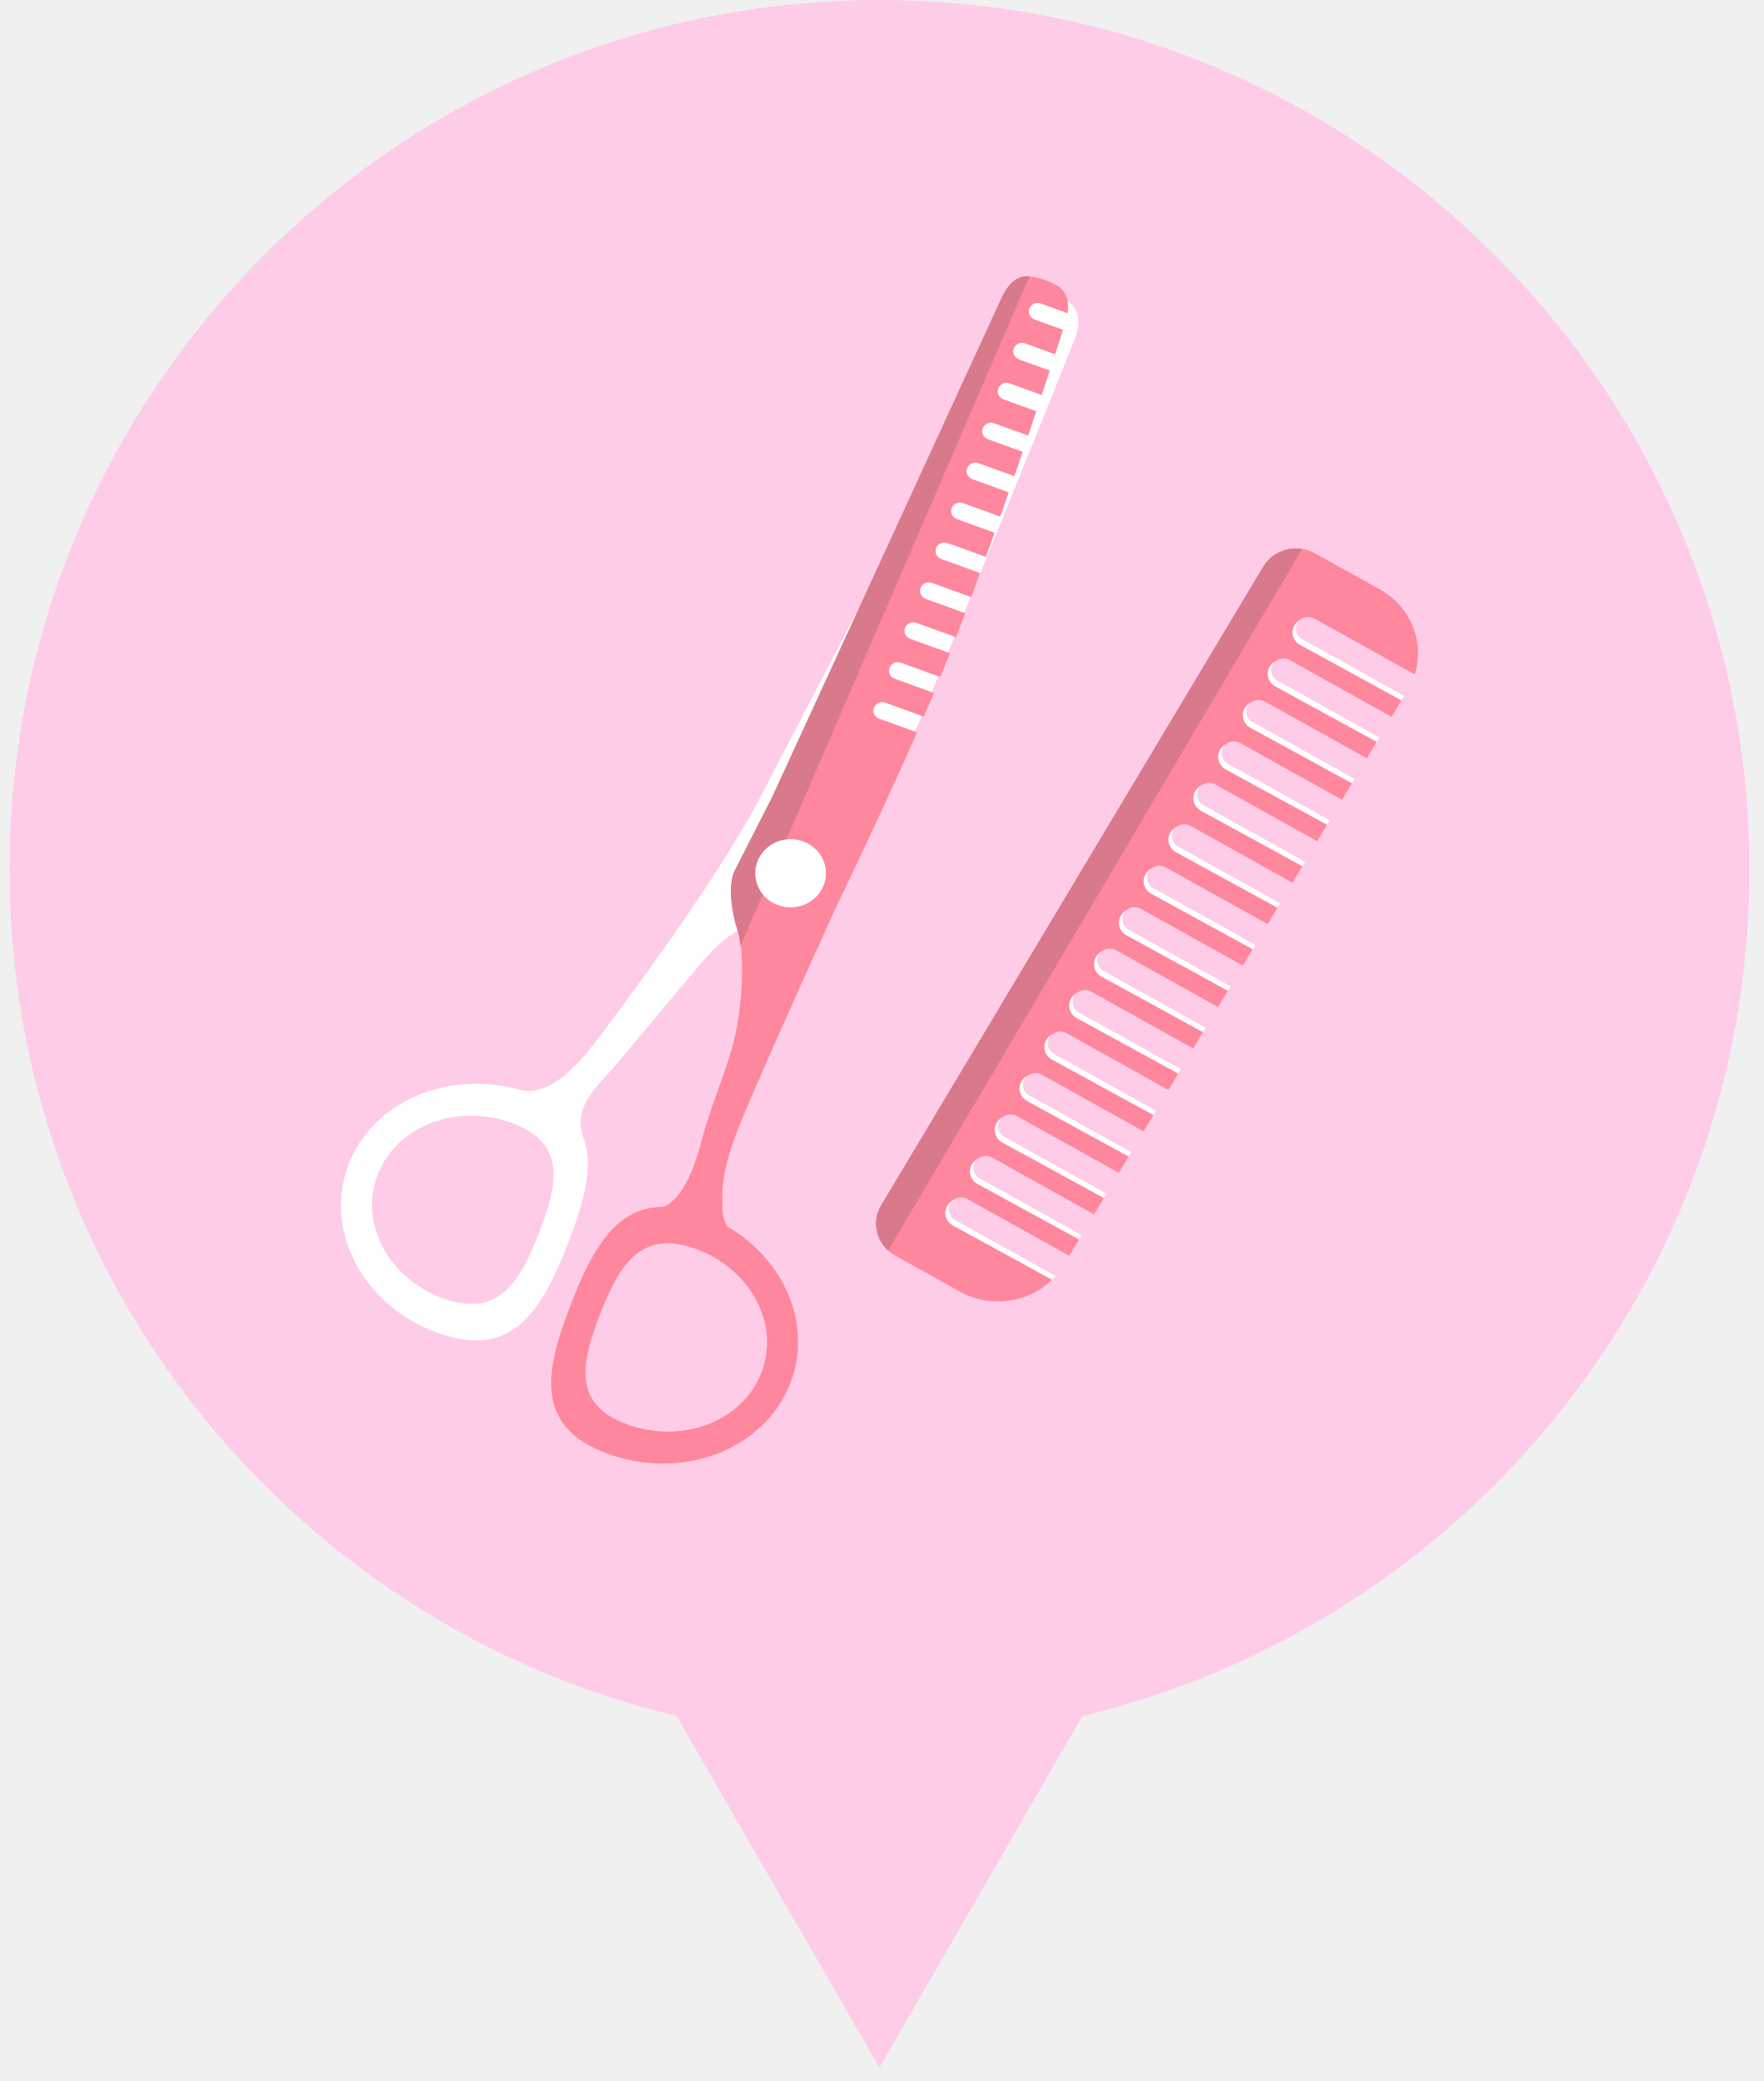
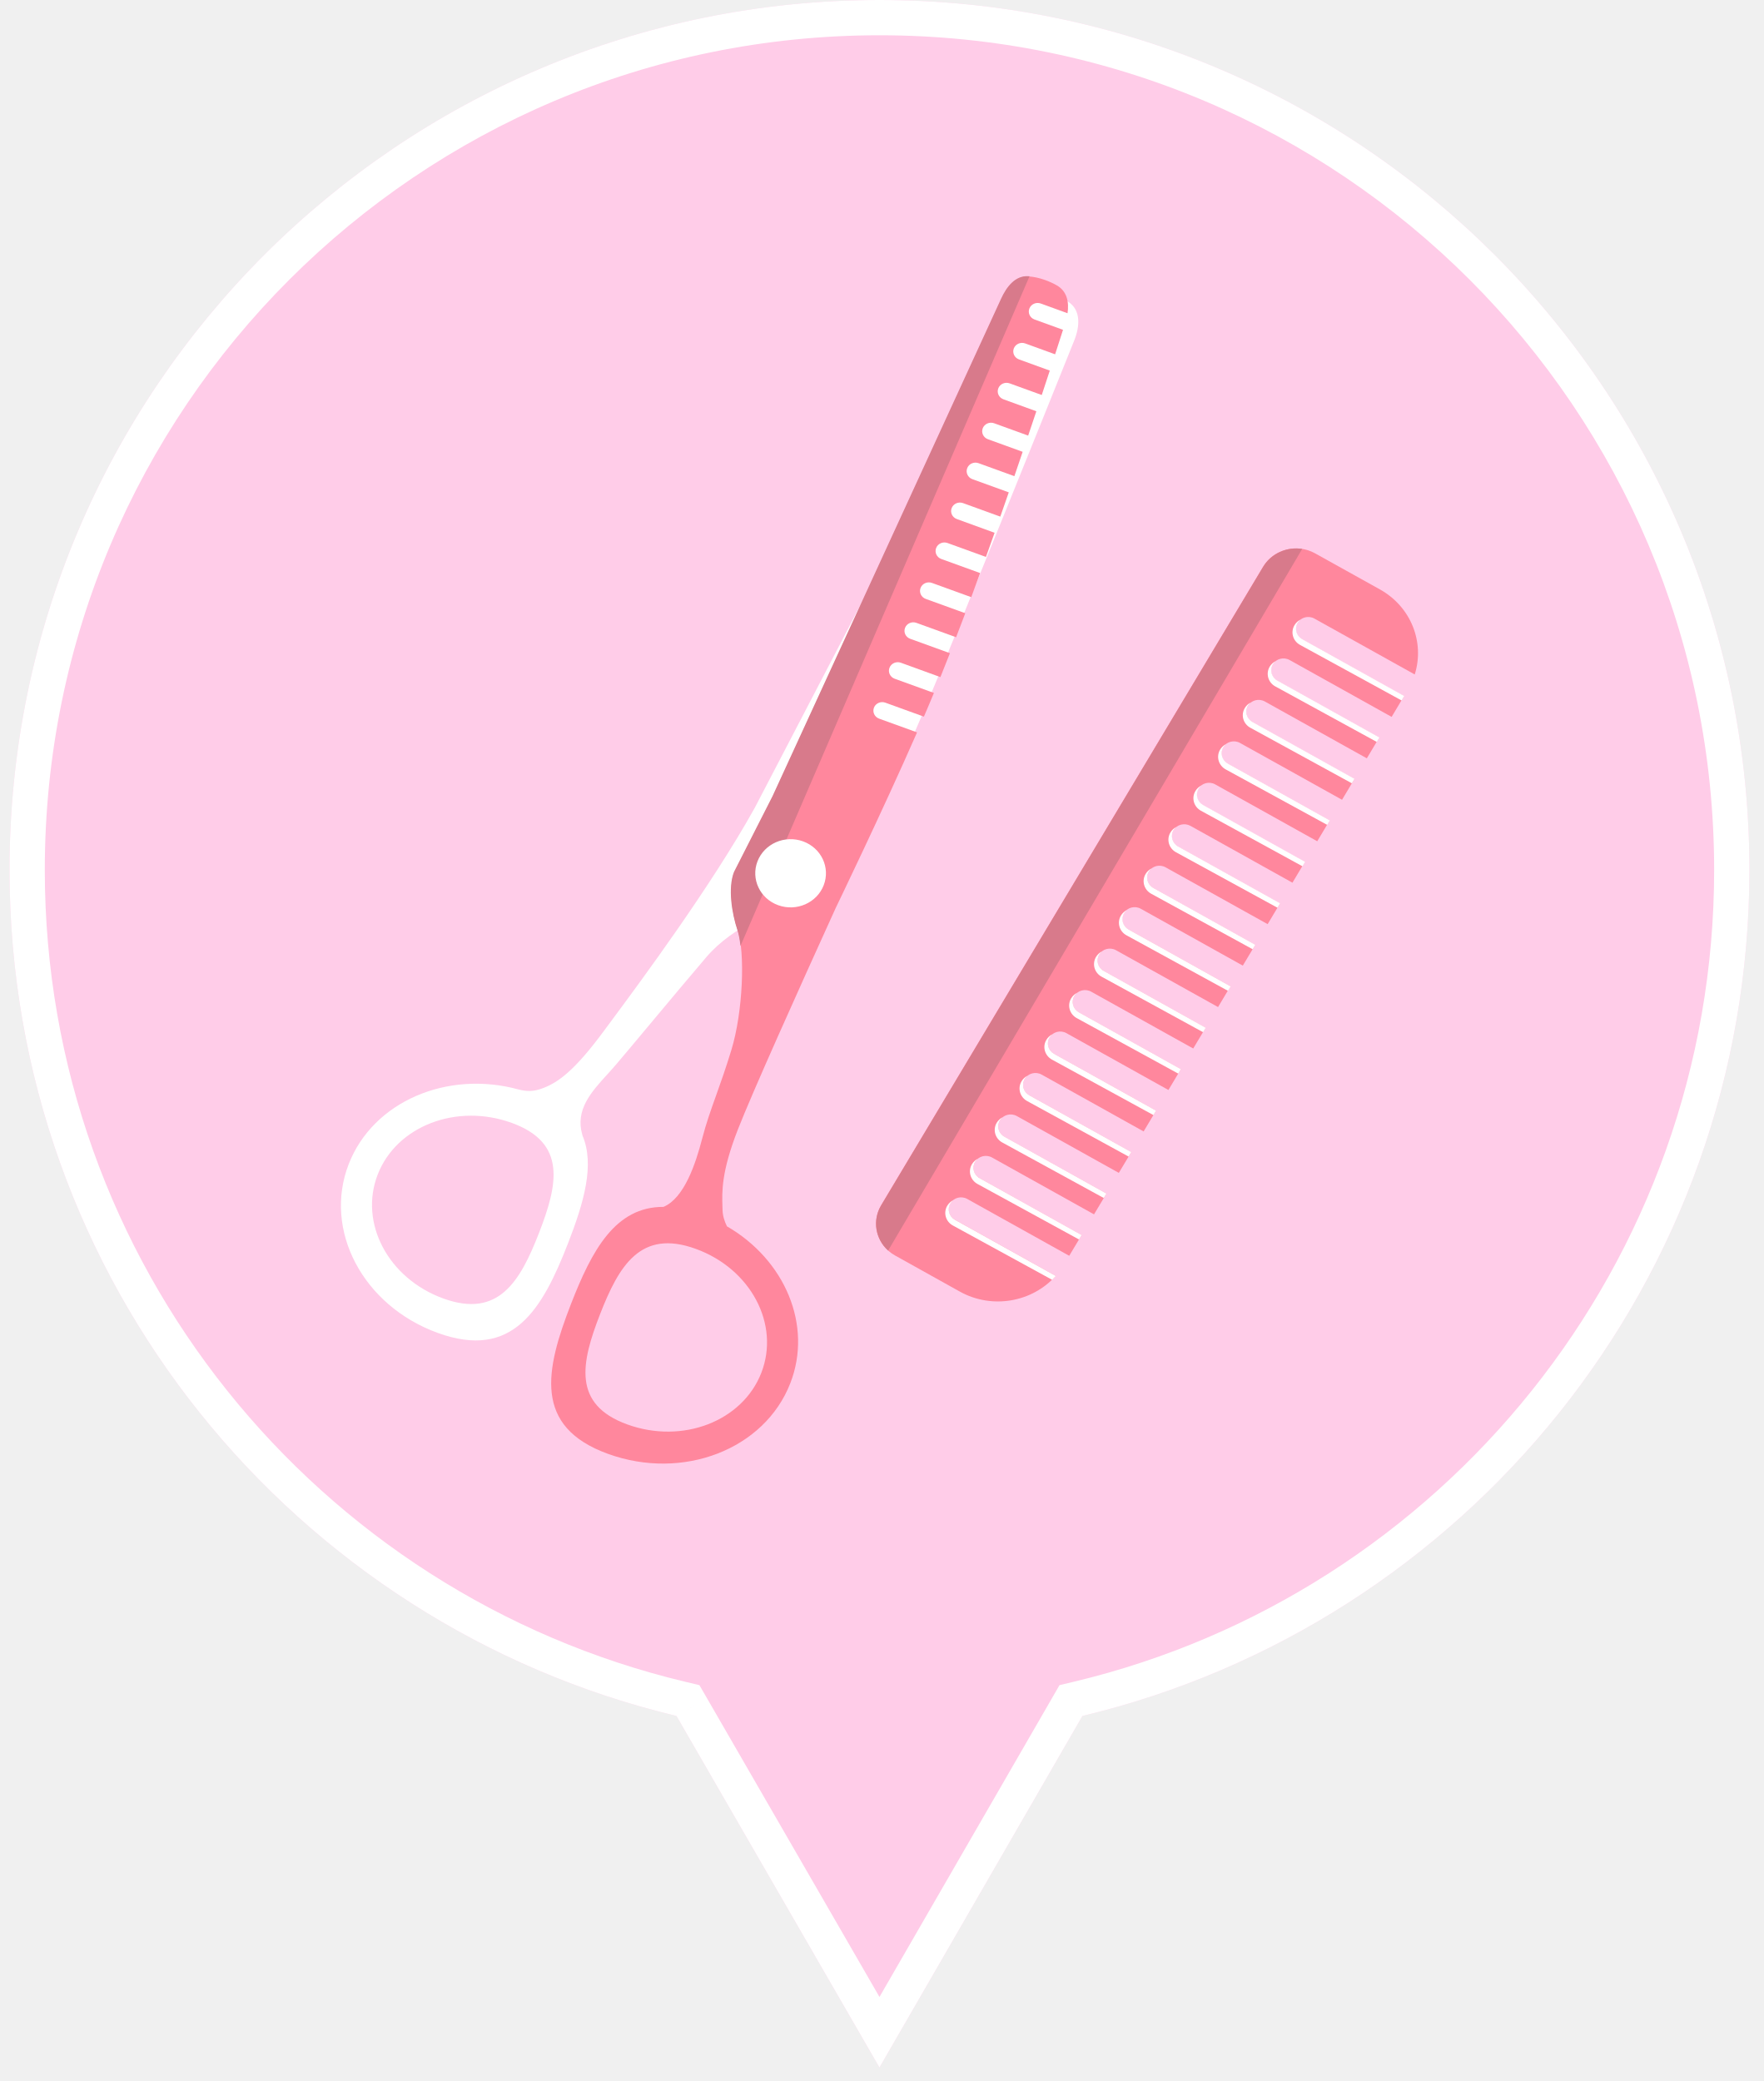
<svg xmlns="http://www.w3.org/2000/svg" width="50" height="59" viewBox="0 0 50 59" fill="none">
+   <mask id="path-1-inside-1_1477_23330" fill="white">
+     <path fill-rule="evenodd" clip-rule="evenodd" d="M30.687 48.65C41.532 46.058 49.595 36.302 49.595 24.663C49.595 11.042 38.553 0 24.933 0C11.312 0 0.27 11.042 0.27 24.663C0.27 36.302 8.333 46.058 19.177 48.65L24.932 58.618L30.687 48.65Z" />
+   </mask>
  <path fill-rule="evenodd" clip-rule="evenodd" d="M30.687 48.65C41.532 46.058 49.595 36.302 49.595 24.663C49.595 11.042 38.553 0 24.933 0C11.312 0 0.27 11.042 0.27 24.663C0.27 36.302 8.333 46.058 19.177 48.65L24.932 58.618L30.687 48.65Z" fill="#FFCCE8" />
+   <path d="M30.687 48.65L30.455 47.677L30.036 47.777L29.821 48.15L30.687 48.65ZM19.177 48.65L20.044 48.15L19.828 47.777L19.41 47.677L19.177 48.65ZM24.932 58.618L24.066 59.118L24.932 60.618L25.799 59.118L24.932 58.618ZM48.595 24.663C48.595 35.828 40.86 45.19 30.455 47.677L30.92 49.623C42.204 46.925 50.595 36.775 50.595 24.663H48.595ZM24.933 1C38.001 1 48.595 11.594 48.595 24.663H50.595C50.595 10.489 39.105 -1 24.933 -1V1ZM1.27 24.663C1.27 11.594 11.864 1 24.933 1V-1C10.759 -1 -0.73 10.489 -0.73 24.663H1.27ZM19.41 47.677C9.005 45.19 1.27 35.828 1.27 24.663H-0.73C-0.73 36.775 7.66 46.925 18.945 49.623L19.41 47.677ZM25.799 58.118L20.044 48.15L18.311 49.15L24.066 59.118L25.799 58.118ZM29.821 48.15L24.066 58.118L25.799 59.118L31.553 49.15L29.821 48.15Z" fill="white" mask="url(#path-1-inside-1_1477_23330)" />
  <path fill-rule="evenodd" clip-rule="evenodd" d="M24.841 22.992C24.841 22.992 25.359 22.126 26.221 20.087C27.02 18.194 29.637 11.689 30.452 9.658C30.614 9.256 30.651 8.789 30.278 8.552C30.195 8.499 30.096 8.446 29.978 8.395C29.809 8.323 29.663 8.284 29.538 8.267C29.153 8.215 28.881 8.536 28.707 8.871L21.396 22.905C20.167 25.117 18.164 27.82 17.323 28.955C17.244 29.061 17.176 29.153 17.119 29.23C16.289 30.357 15.826 30.683 15.404 30.847C15.108 30.962 14.919 30.94 14.71 30.891C12.686 30.331 10.578 31.228 9.887 33.001C9.157 34.876 10.288 37.021 12.412 37.791C14.537 38.562 15.371 37.13 16.101 35.255C16.556 34.086 16.863 33.022 16.515 32.199C16.513 32.188 16.509 32.177 16.506 32.166C16.306 31.461 16.761 30.961 17.218 30.459C17.305 30.363 17.391 30.268 17.473 30.172C17.699 29.907 18.053 29.482 18.445 29.014C18.983 28.37 19.59 27.643 20.027 27.133C20.78 26.253 22.073 25.732 22.682 25.662C23.152 25.609 23.352 25.329 23.545 25.06L23.547 25.058C23.74 24.788 24.841 22.992 24.841 22.992ZM15.28 34.957C14.745 36.332 14.133 37.382 12.569 36.815C11.006 36.248 10.173 34.674 10.708 33.299C11.243 31.924 12.944 31.269 14.508 31.836C16.071 32.403 15.816 33.582 15.28 34.957Z" fill="white" />
-   <path fill-rule="evenodd" clip-rule="evenodd" d="M18.81 34.217C17.444 34.212 16.782 35.443 16.189 36.966C15.46 38.841 15.111 40.449 17.235 41.219C19.36 41.99 21.674 41.094 22.404 39.219C23.045 37.573 22.251 35.718 20.609 34.769C20.535 34.62 20.488 34.465 20.484 34.309C20.483 34.277 20.482 34.245 20.481 34.211C20.467 33.787 20.448 33.232 20.915 32.032C21.318 30.997 22.631 28.077 23.693 25.74L21.914 22.576L20.819 24.73C20.642 25.184 20.762 25.91 20.912 26.361C21.126 27.004 21.067 28.681 20.732 29.776C20.578 30.28 20.435 30.683 20.305 31.047C20.152 31.474 20.018 31.85 19.908 32.276C19.724 32.981 19.404 33.965 18.81 34.217ZM19.721 35.406C18.158 34.839 17.546 35.888 17.01 37.263C16.475 38.638 16.22 39.818 17.783 40.385C19.346 40.952 21.048 40.297 21.583 38.922C22.118 37.547 21.285 35.972 19.721 35.406ZM29.328 9.058C29.199 9.011 29.133 8.872 29.182 8.747C29.23 8.622 29.375 8.558 29.505 8.605L30.264 8.881C30.311 8.565 30.25 8.258 29.962 8.092C29.872 8.04 29.764 7.989 29.633 7.941C29.453 7.876 29.299 7.846 29.169 7.838C28.792 7.813 28.547 8.139 28.394 8.473L21.914 22.576L23.693 25.74C23.693 25.74 25 23.039 25.998 20.764L24.923 20.375C24.793 20.328 24.728 20.188 24.776 20.063C24.825 19.938 24.97 19.875 25.099 19.922L26.192 20.318C26.241 20.204 26.289 20.092 26.335 19.983C26.382 19.872 26.429 19.76 26.476 19.646L25.363 19.243C25.234 19.196 25.168 19.056 25.217 18.931C25.266 18.806 25.41 18.743 25.54 18.79L26.66 19.197C26.749 18.976 26.839 18.75 26.93 18.519L25.804 18.111C25.674 18.064 25.609 17.925 25.658 17.8C25.706 17.675 25.851 17.612 25.98 17.659L27.105 18.067C27.192 17.842 27.278 17.615 27.364 17.386L26.244 16.98C26.115 16.933 26.049 16.793 26.098 16.668C26.147 16.543 26.291 16.48 26.421 16.527L27.535 16.931C27.619 16.704 27.703 16.476 27.786 16.247L26.685 15.848C26.556 15.801 26.49 15.662 26.539 15.537C26.587 15.412 26.732 15.348 26.861 15.395L27.951 15.79C28.034 15.562 28.116 15.333 28.196 15.105L27.126 14.716C26.996 14.669 26.931 14.53 26.979 14.405C27.028 14.28 27.172 14.217 27.302 14.264L28.358 14.647C28.439 14.415 28.52 14.186 28.598 13.959L27.566 13.585C27.437 13.538 27.371 13.398 27.42 13.273C27.468 13.148 27.613 13.085 27.742 13.132L28.757 13.5C28.837 13.266 28.916 13.036 28.992 12.81L28.007 12.453C27.877 12.406 27.812 12.267 27.86 12.142C27.909 12.017 28.053 11.953 28.183 12L29.148 12.35C29.228 12.113 29.305 11.882 29.38 11.66L28.447 11.321C28.318 11.274 28.252 11.135 28.301 11.01C28.349 10.885 28.494 10.822 28.623 10.869L29.533 11.199C29.614 10.955 29.69 10.724 29.761 10.507L28.888 10.19C28.758 10.143 28.693 10.003 28.741 9.878C28.79 9.753 28.934 9.69 29.064 9.737L29.912 10.045C29.997 9.784 30.072 9.551 30.136 9.351L29.328 9.058Z" fill="#FF879D" />
+   <path fill-rule="evenodd" clip-rule="evenodd" d="M18.81 34.217C17.444 34.212 16.782 35.443 16.189 36.966C15.46 38.841 15.111 40.449 17.235 41.219C19.36 41.99 21.674 41.094 22.404 39.219C23.045 37.573 22.251 35.718 20.609 34.769C20.535 34.62 20.488 34.465 20.484 34.309C20.483 34.277 20.482 34.245 20.481 34.211C20.467 33.787 20.448 33.232 20.915 32.032C21.318 30.997 22.631 28.077 23.693 25.74L21.914 22.576L20.819 24.73C20.642 25.184 20.762 25.91 20.912 26.361C21.126 27.004 21.067 28.681 20.732 29.776C20.578 30.28 20.435 30.683 20.305 31.047C20.152 31.474 20.018 31.85 19.908 32.276C19.724 32.981 19.404 33.965 18.81 34.217ZM19.721 35.406C18.158 34.839 17.546 35.888 17.01 37.263C16.475 38.638 16.22 39.818 17.783 40.385C19.346 40.952 21.048 40.297 21.583 38.922C22.118 37.547 21.285 35.972 19.721 35.406ZM29.328 9.058C29.199 9.011 29.133 8.872 29.182 8.747C29.23 8.622 29.375 8.558 29.505 8.605L30.264 8.881C30.311 8.565 30.25 8.258 29.962 8.092C29.872 8.04 29.764 7.989 29.633 7.941C29.453 7.876 29.299 7.846 29.169 7.838C28.792 7.813 28.547 8.139 28.394 8.473L21.914 22.576L23.693 25.74C23.693 25.74 25 23.039 25.998 20.764L24.923 20.375C24.793 20.328 24.728 20.188 24.776 20.063C24.825 19.938 24.97 19.875 25.099 19.922L26.192 20.318C26.241 20.204 26.289 20.092 26.335 19.983C26.382 19.872 26.429 19.76 26.476 19.646L25.363 19.243C25.234 19.196 25.168 19.056 25.217 18.931C25.266 18.806 25.41 18.743 25.54 18.79L26.66 19.197C26.749 18.976 26.839 18.75 26.93 18.519L25.804 18.111C25.674 18.064 25.609 17.925 25.658 17.8C25.706 17.675 25.851 17.612 25.98 17.659L27.105 18.067C27.192 17.842 27.278 17.615 27.365 17.386L26.244 16.98C26.115 16.933 26.049 16.793 26.098 16.668C26.147 16.543 26.291 16.48 26.421 16.527L27.535 16.931C27.619 16.704 27.703 16.476 27.786 16.247L26.685 15.848C26.556 15.801 26.49 15.662 26.539 15.537C26.587 15.412 26.732 15.348 26.861 15.395L27.951 15.79C28.034 15.562 28.116 15.333 28.196 15.105L27.126 14.716C26.996 14.669 26.931 14.53 26.979 14.405C27.028 14.28 27.172 14.217 27.302 14.264L28.358 14.647C28.439 14.415 28.52 14.186 28.598 13.959L27.566 13.585C27.437 13.538 27.371 13.398 27.42 13.273C27.468 13.148 27.613 13.085 27.742 13.132L28.757 13.5C28.837 13.266 28.916 13.036 28.992 12.81L28.007 12.453C27.877 12.406 27.812 12.267 27.86 12.142C27.909 12.017 28.053 11.953 28.183 12L29.148 12.35C29.228 12.113 29.305 11.882 29.38 11.66L28.447 11.321C28.318 11.274 28.252 11.135 28.301 11.01C28.349 10.885 28.494 10.822 28.623 10.869L29.533 11.199C29.614 10.955 29.69 10.724 29.761 10.507L28.888 10.19C28.758 10.143 28.693 10.003 28.741 9.878C28.79 9.753 28.934 9.69 29.064 9.737L29.912 10.045C29.997 9.784 30.072 9.551 30.136 9.351L29.328 9.058Z" fill="#FF879D" />
  <path fill-rule="evenodd" clip-rule="evenodd" d="M22.425 23.5L29.186 7.833C29.176 7.832 29.167 7.831 29.157 7.831C28.78 7.806 28.535 8.132 28.382 8.465L21.902 22.569L22.425 23.5ZM22.425 23.5L21.902 22.569L20.807 24.723C20.63 25.177 20.75 25.904 20.9 26.354C20.941 26.476 20.971 26.634 20.992 26.819L22.425 23.5Z" fill="#D87A8B" />
  <path d="M22.766 23.854C23.284 24.042 23.546 24.599 23.351 25.099C23.157 25.599 22.579 25.852 22.061 25.664C21.543 25.477 21.281 24.919 21.475 24.419C21.67 23.919 22.248 23.666 22.766 23.854Z" fill="white" />
  <path fill-rule="evenodd" clip-rule="evenodd" d="M30.312 35.604L30.663 35.017L27.771 33.405C27.603 33.311 27.546 33.104 27.643 32.941C27.74 32.779 27.955 32.724 28.123 32.817L31.015 34.429L31.367 33.841L28.474 32.23C28.306 32.136 28.249 31.928 28.346 31.766C28.443 31.604 28.658 31.548 28.826 31.642L31.718 33.253L32.07 32.666L29.177 31.054C29.009 30.96 28.952 30.753 29.049 30.591C29.146 30.428 29.361 30.373 29.529 30.466L32.421 32.078L32.773 31.49L29.881 29.879C29.712 29.785 29.655 29.578 29.752 29.415C29.849 29.253 30.064 29.197 30.232 29.291L33.124 30.903L33.476 30.315L30.584 28.703C30.416 28.61 30.358 28.402 30.455 28.24C30.552 28.078 30.767 28.022 30.935 28.116L33.827 29.727L34.179 29.14L31.287 27.528C31.119 27.434 31.061 27.227 31.158 27.065C31.255 26.902 31.47 26.847 31.638 26.94L34.531 28.552L34.882 27.964L31.99 26.353C31.822 26.259 31.764 26.052 31.861 25.889C31.958 25.727 32.173 25.671 32.341 25.765L35.233 27.377L35.585 26.789L32.693 25.177C32.525 25.084 32.467 24.876 32.564 24.714C32.661 24.552 32.876 24.496 33.044 24.59L35.937 26.201L36.288 25.614L33.396 24.002C33.228 23.908 33.17 23.701 33.267 23.539C33.364 23.376 33.579 23.321 33.748 23.414L36.64 25.026L36.991 24.438L34.099 22.827C33.931 22.733 33.873 22.526 33.97 22.363C34.067 22.201 34.282 22.145 34.451 22.239L37.343 23.851L37.694 23.263L34.802 21.651C34.634 21.558 34.576 21.35 34.673 21.188C34.77 21.026 34.986 20.97 35.154 21.064L38.046 22.675L38.397 22.088L35.505 20.476C35.337 20.382 35.279 20.175 35.377 20.012C35.474 19.85 35.689 19.795 35.857 19.888L38.749 21.5L39.1 20.912L36.208 19.301C36.04 19.207 35.983 19 36.08 18.837C36.177 18.675 36.392 18.619 36.56 18.713L39.452 20.325L39.803 19.737L36.911 18.125C36.743 18.032 36.686 17.824 36.783 17.662C36.88 17.5 37.095 17.444 37.263 17.538L40.107 19.122C40.393 18.215 40.007 17.206 39.12 16.711L37.282 15.688C36.766 15.4 36.105 15.571 35.807 16.069L24.979 34.171C24.681 34.67 24.858 35.307 25.374 35.595L27.211 36.619C28.125 37.128 29.265 36.919 29.928 36.174L27.068 34.58C26.9 34.486 26.843 34.279 26.94 34.117C27.037 33.954 27.252 33.899 27.42 33.992L30.312 35.604Z" fill="#FF879D" />
  <path fill-rule="evenodd" clip-rule="evenodd" d="M36.917 15.563L25.178 35.456C24.819 35.132 24.725 34.602 24.981 34.174L35.809 16.072C36.04 15.686 36.487 15.496 36.917 15.563Z" fill="#D87A8B" />
  <path fill-rule="evenodd" clip-rule="evenodd" d="M30.59 35.142L30.665 35.016L27.773 33.404C27.605 33.311 27.547 33.103 27.644 32.941C27.665 32.906 27.692 32.875 27.723 32.85C27.654 32.886 27.594 32.94 27.552 33.01C27.437 33.207 27.509 33.457 27.712 33.568L30.59 35.142Z" fill="white" />
  <path fill-rule="evenodd" clip-rule="evenodd" d="M26.973 34.078C26.988 34.059 27.005 34.042 27.024 34.027C26.954 34.062 26.895 34.117 26.853 34.187C26.738 34.384 26.809 34.634 27.013 34.745L29.828 36.285C29.864 36.25 29.899 36.214 29.932 36.176L27.072 34.583C26.904 34.489 26.846 34.281 26.944 34.119C26.952 34.105 26.962 34.091 26.973 34.078Z" fill="white" />
  <path fill-rule="evenodd" clip-rule="evenodd" d="M31.292 33.966L31.368 33.84L28.476 32.228C28.307 32.135 28.25 31.927 28.347 31.765C28.368 31.729 28.395 31.699 28.426 31.674C28.357 31.709 28.297 31.764 28.255 31.834C28.14 32.031 28.211 32.281 28.415 32.392L31.292 33.966Z" fill="white" />
  <path fill-rule="evenodd" clip-rule="evenodd" d="M31.996 32.791L32.072 32.664L29.179 31.053C29.011 30.959 28.954 30.752 29.051 30.589C29.072 30.554 29.099 30.523 29.129 30.499C29.06 30.534 29 30.588 28.959 30.659C28.843 30.855 28.915 31.105 29.119 31.217L31.996 32.791Z" fill="white" />
  <path fill-rule="evenodd" clip-rule="evenodd" d="M32.7 31.615L32.775 31.489L29.883 29.878C29.715 29.784 29.657 29.576 29.755 29.414C29.776 29.379 29.803 29.348 29.833 29.323C29.764 29.359 29.704 29.413 29.663 29.483C29.547 29.68 29.619 29.93 29.823 30.042L32.7 31.615Z" fill="white" />
  <path fill-rule="evenodd" clip-rule="evenodd" d="M33.403 30.439L33.478 30.313L30.586 28.701C30.418 28.608 30.36 28.4 30.457 28.238C30.478 28.202 30.505 28.172 30.536 28.147C30.467 28.182 30.407 28.237 30.365 28.307C30.25 28.504 30.322 28.754 30.525 28.865L33.403 30.439Z" fill="white" />
  <path fill-rule="evenodd" clip-rule="evenodd" d="M34.107 29.265L34.183 29.139L31.291 27.527C31.122 27.433 31.065 27.226 31.162 27.064C31.183 27.028 31.21 26.998 31.241 26.973C31.172 27.008 31.112 27.062 31.07 27.133C30.955 27.33 31.026 27.58 31.23 27.691L34.107 29.265Z" fill="white" />
  <path fill-rule="evenodd" clip-rule="evenodd" d="M34.813 28.092L34.889 27.966L31.997 26.354C31.829 26.261 31.771 26.053 31.868 25.891C31.889 25.855 31.916 25.825 31.947 25.8C31.878 25.835 31.818 25.89 31.776 25.96C31.661 26.157 31.732 26.407 31.936 26.518L34.813 28.092Z" fill="white" />
  <path fill-rule="evenodd" clip-rule="evenodd" d="M35.513 26.913L35.589 26.787L32.697 25.175C32.528 25.081 32.471 24.874 32.568 24.711C32.589 24.676 32.616 24.646 32.647 24.621C32.577 24.656 32.517 24.71 32.476 24.781C32.361 24.977 32.432 25.227 32.636 25.339L35.513 26.913Z" fill="white" />
  <path fill-rule="evenodd" clip-rule="evenodd" d="M36.216 25.736L36.292 25.61L33.4 23.999C33.231 23.905 33.174 23.697 33.271 23.535C33.292 23.5 33.319 23.469 33.35 23.445C33.281 23.48 33.221 23.534 33.179 23.605C33.064 23.801 33.135 24.051 33.339 24.163L36.216 25.736Z" fill="white" />
  <path fill-rule="evenodd" clip-rule="evenodd" d="M36.925 24.561L37 24.435L34.108 22.823C33.94 22.73 33.883 22.522 33.98 22.36C34.001 22.324 34.028 22.294 34.058 22.269C33.989 22.305 33.929 22.359 33.888 22.429C33.772 22.626 33.844 22.876 34.048 22.987L36.925 24.561Z" fill="white" />
  <path fill-rule="evenodd" clip-rule="evenodd" d="M37.626 23.387L37.701 23.261L34.809 21.649C34.641 21.556 34.583 21.348 34.68 21.186C34.701 21.151 34.728 21.12 34.759 21.095C34.69 21.131 34.63 21.185 34.588 21.255C34.473 21.452 34.544 21.702 34.748 21.814L37.626 23.387Z" fill="white" />
  <path fill-rule="evenodd" clip-rule="evenodd" d="M38.325 22.208L38.401 22.082L35.508 20.47C35.34 20.377 35.282 20.169 35.38 20.007C35.401 19.971 35.428 19.941 35.458 19.916C35.389 19.951 35.329 20.006 35.288 20.076C35.172 20.273 35.244 20.523 35.448 20.634L38.325 22.208Z" fill="white" />
  <path fill-rule="evenodd" clip-rule="evenodd" d="M39.031 21.035L39.107 20.909L36.215 19.297C36.046 19.204 35.989 18.996 36.086 18.834C36.107 18.799 36.134 18.768 36.165 18.743C36.096 18.779 36.036 18.833 35.994 18.903C35.879 19.1 35.95 19.35 36.154 19.461L39.031 21.035Z" fill="white" />
  <path fill-rule="evenodd" clip-rule="evenodd" d="M39.734 19.859L39.81 19.733L36.917 18.121C36.749 18.028 36.692 17.82 36.789 17.658C36.81 17.622 36.837 17.592 36.867 17.567C36.798 17.602 36.738 17.657 36.697 17.727C36.581 17.924 36.653 18.174 36.857 18.285L39.734 19.859Z" fill="white" />
</svg>
